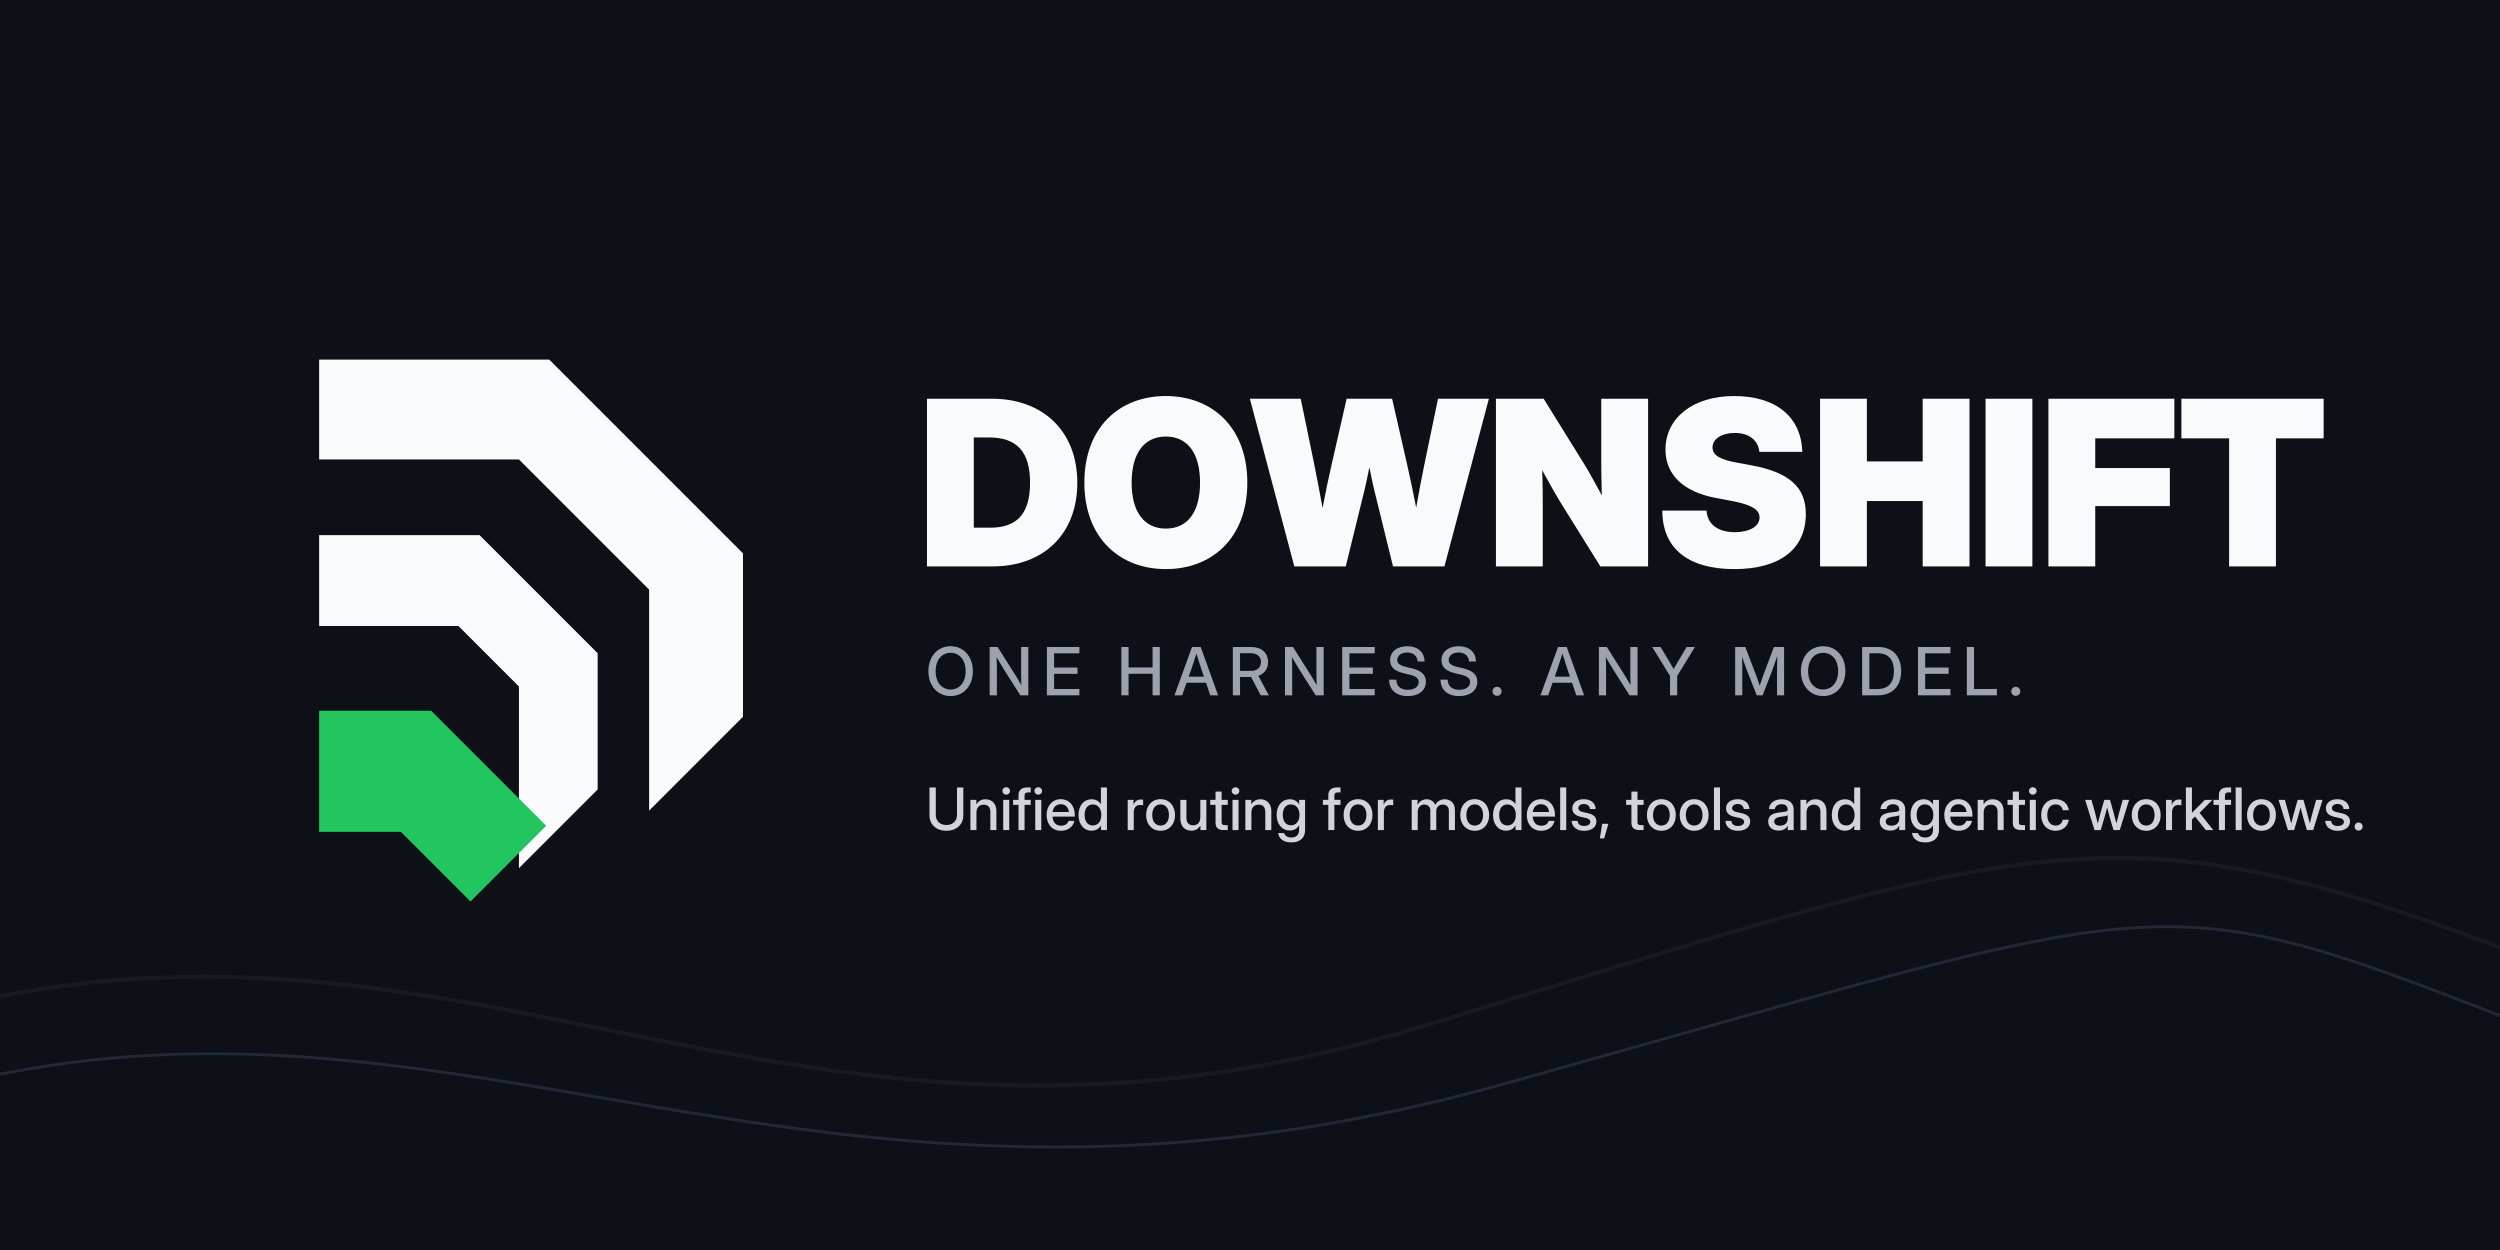
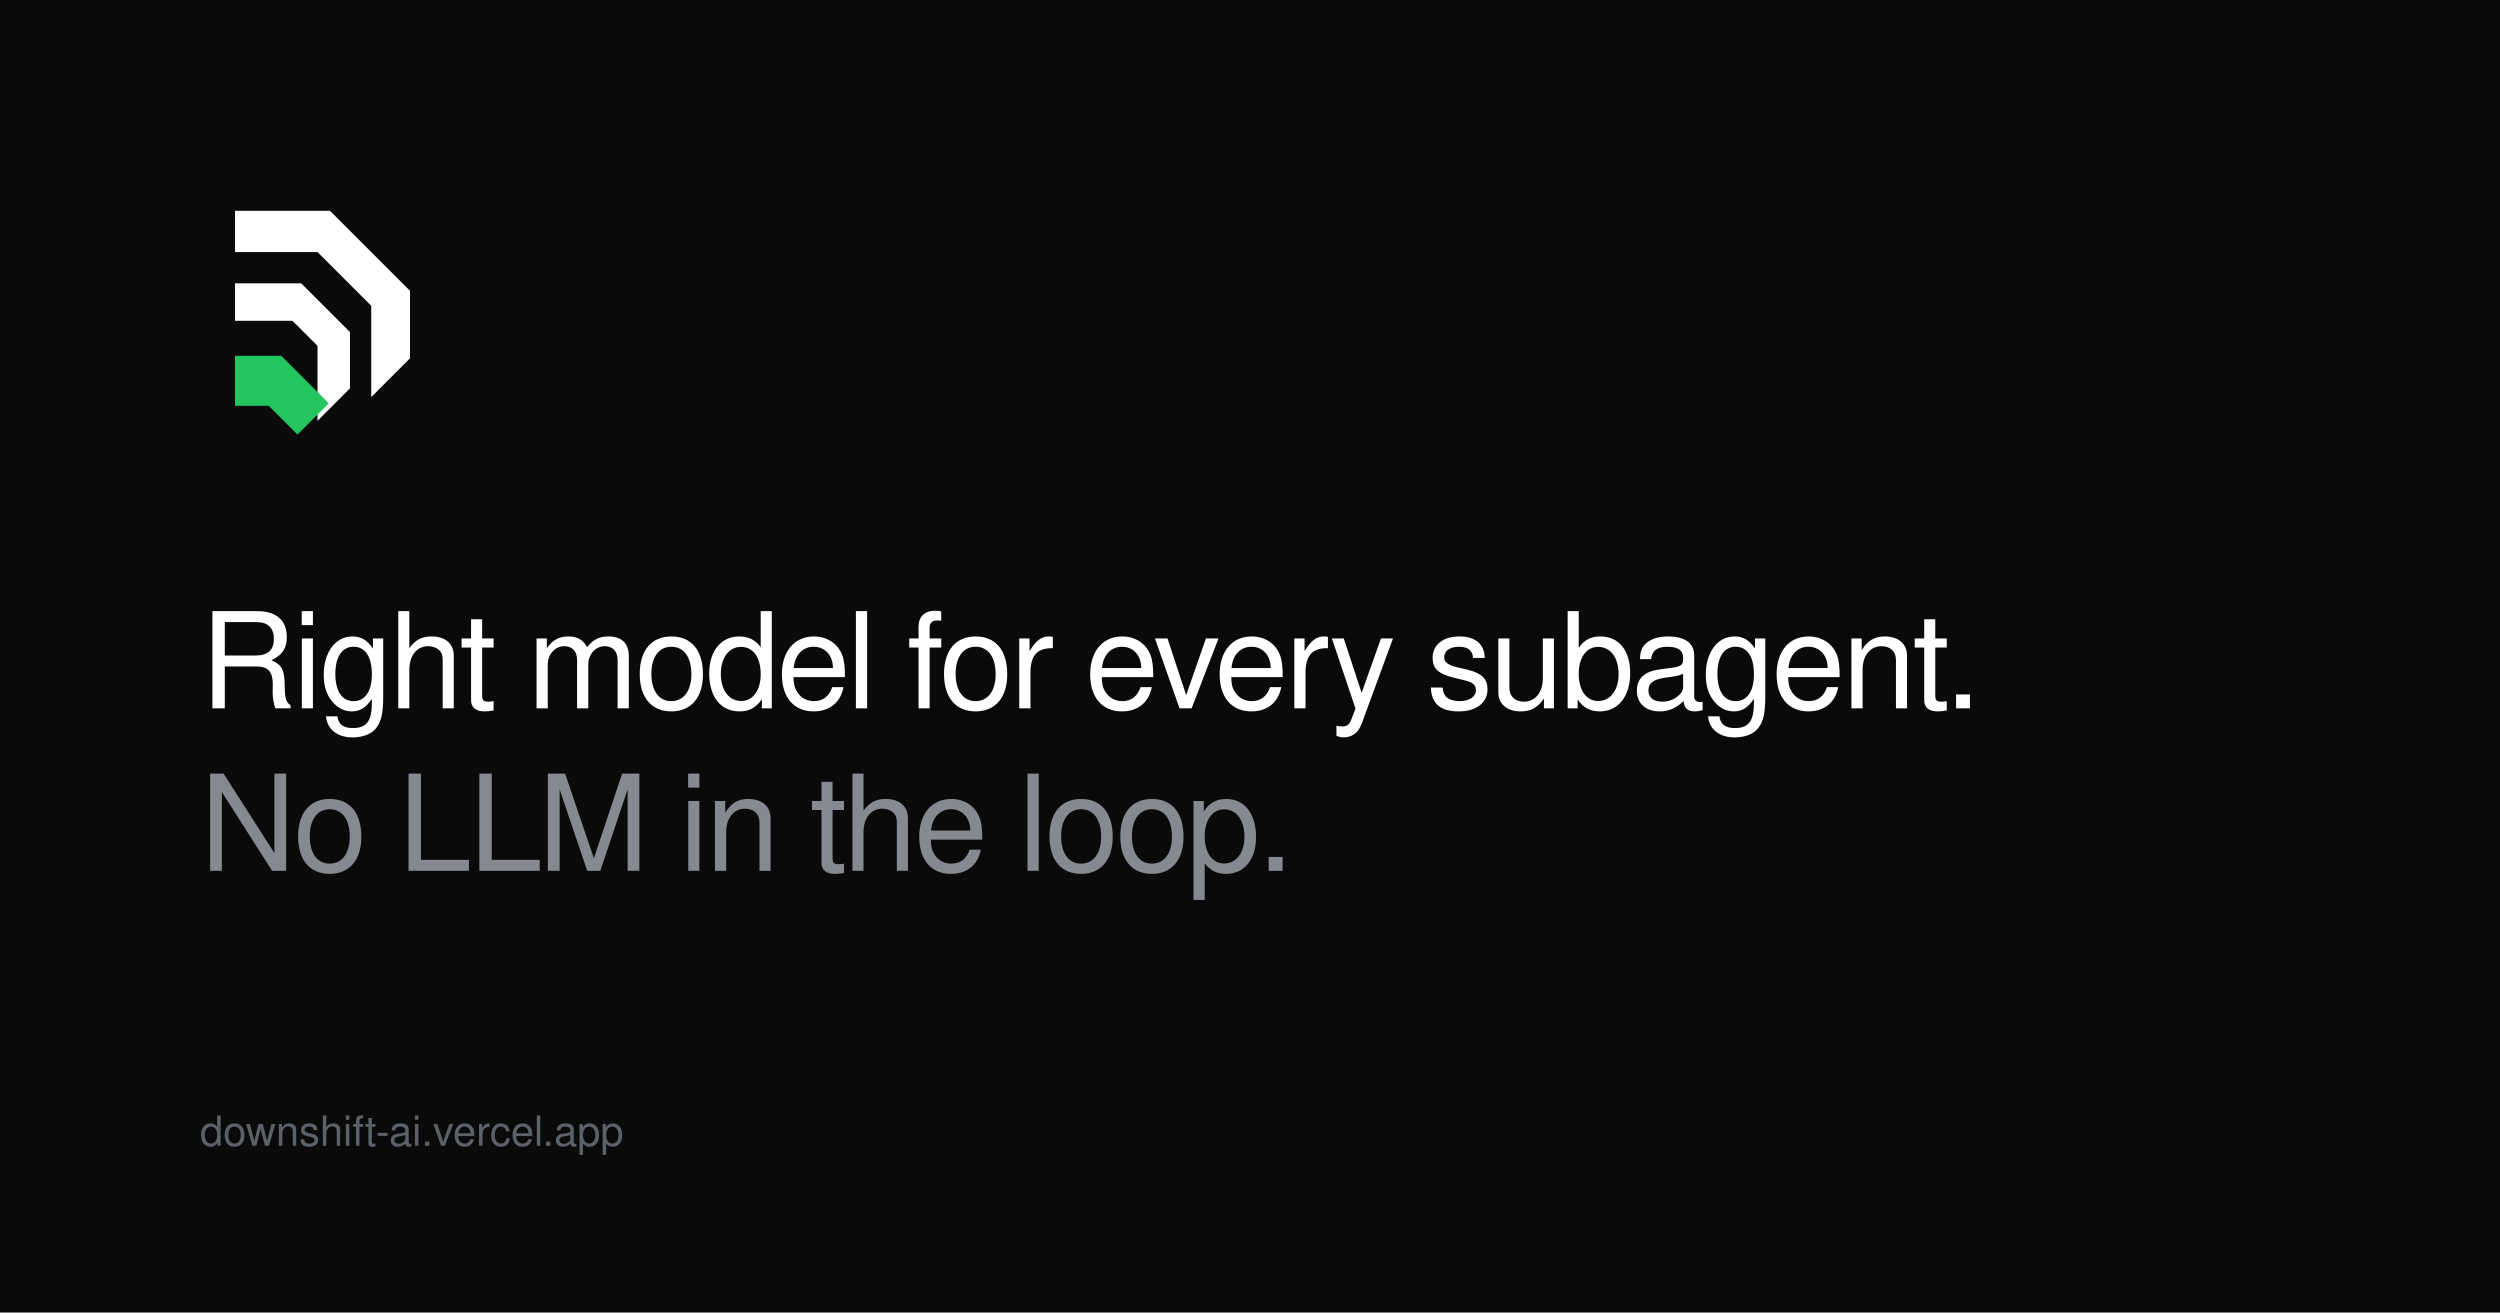
- <svg xmlns="http://www.w3.org/2000/svg" viewBox="0 0 1280 640" role="img">
-   <rect width="1280" height="640" rx="0" fill="#0D1117" />
-   <path d="M0 510 C260 460, 420 620, 730 525 S1080 410, 1280 485" fill="none" stroke="#161B22" stroke-width="2" />
-   <path d="M0 550 C250 500, 430 650, 770 555 S1100 450, 1280 520" fill="none" stroke="#1F2937" stroke-width="1.5" />
-   <g transform="translate(120 150) scale(1.55)">
-     <path d="M28 22 H104 L168 86 V140 L137 171 V98 L94 55 H28 Z" fill="#F9FAFB" />
-     <path d="M28 80 H81 L120 119 V164 L94 190 V130 L74 110 H28 Z" fill="#F9FAFB" />
+ <svg xmlns="http://www.w3.org/2000/svg" viewBox="0 0 1200 630" width="1200" height="630" role="img" aria-labelledby="t">
+   <rect width="1200" height="630" fill="#0A0A0A" />
+   <g transform="translate(96 88) scale(0.6)">
+     <path d="M28 22 H104 L168 86 V140 L137 171 V98 L94 55 H28 Z" fill="#FFFFFF" />
+     <path d="M28 80 H81 L120 119 V164 L94 190 V130 L74 110 H28 Z" fill="#FFFFFF" />
    <path d="M28 138 H65 L103 176 L78 201 L55 178 H28 Z" fill="#22C55E" />
  </g>
-   <path d="M662 0C1121 0 1416 292 1416 744C1416 1197 1116 1490 656 1490H80V0ZM496 344V1146H630C881 1146 996 1017 996 744C996 473 885 344 642 344Z" transform="translate(470.000 290.000) scale(0.0576172 -0.0576172)" fill="#F9FAFB" />
-   <path d="M764 -24C1169 -24 1488 247 1488 744C1488 1242 1169 1514 764 1514C357 1514 40 1242 40 744C40 250 357 -24 764 -24ZM764 336C569 336 460 487 460 744C460 1002 569 1154 764 1154C960 1154 1068 1002 1068 744C1068 487 960 336 764 336Z" transform="translate(552.891 290.000) scale(0.0576172 -0.0576172)" fill="#F9FAFB" />
-   <path d="M395 0H852L1021 688C1034 740 1046 803 1062 881C1078 803 1090 740 1103 688L1272 0H1729L2124 1490H1672L1552 912C1525 782 1501 652 1478 522C1452 652 1426 782 1396 912L1264 1490H860L728 912C698 781 671 650 646 519C622 650 598 781 571 912L452 1490H0Z" transform="translate(639.930 290.000) scale(0.0576172 -0.0576172)" fill="#F9FAFB" />
-   <path d="M80 0H496V544C496 604 496 721 491 855C561 726 627 611 669 544L1008 0H1432V1490H1016V944C1016 873 1017 752 1021 631C963 738 902 849 867 905L504 1490H80Z" transform="translate(761.309 290.000) scale(0.0576172 -0.0576172)" fill="#F9FAFB" />
-   <path d="M704 -24C1108 -24 1339 154 1339 466C1339 704 1194 836 852 899L732 921C577 949 510 987 510 1058C510 1133 592 1186 709 1186C833 1186 916 1122 926 1018H1308C1298 1330 1073 1514 701 1514C339 1514 92 1321 92 1038C92 817 248 664 536 609L684 581C852 549 928 507 928 435C928 357 840 304 709 304C558 304 463 375 457 496H64C64 161 291 -24 704 -24Z" transform="translate(847.426 290.000) scale(0.0576172 -0.0576172)" fill="#F9FAFB" />
-   <path d="M80 0H496V581H992V0H1408V1490H992V933H496V1490H80Z" transform="translate(927.263 290.000) scale(0.0576172 -0.0576172)" fill="#F9FAFB" />
-   <path d="M496 1490H80V0H496Z" transform="translate(1011.997 290.000) scale(0.0576172 -0.0576172)" fill="#F9FAFB" />
-   <path d="M80 0H496V536H1159V874H496V1138H1199V1490H80Z" transform="translate(1044.185 290.000) scale(0.0576172 -0.0576172)" fill="#F9FAFB" />
-   <path d="M40 1138H464V0H880V1138H1304V1490H40Z" transform="translate(1114.572 290.000) scale(0.0576172 -0.0576172)" fill="#F9FAFB" />
-   <path d="M766 -24C1163 -24 1452 288 1452 744C1452 1202 1163 1514 766 1514C369 1514 81 1202 81 744C81 289 369 -24 766 -24ZM766 179C509 179 304 381 304 744C304 1109 509 1311 766 1311C1023 1311 1229 1109 1229 744C1229 381 1023 179 766 179Z" transform="translate(474.000 356.000) scale(0.0166016 -0.0166016)" fill="#9CA3AF" />
-   <path d="M136 0H358V806C358 872 357 1001 350 1176C449 1006 530 871 572 805L1081 0H1329V1490H1106V603C1106 549 1108 422 1112 314C1052 420 986 533 951 589L382 1490H136Z" transform="translate(504.450 356.000) scale(0.0166016 -0.0166016)" fill="#9CA3AF" />
-   <path d="M136 0H1138V195H358V663H1080V856H358V1295H1138V1490H136Z" transform="translate(533.755 356.000) scale(0.0166016 -0.0166016)" fill="#9CA3AF" />
-   <path d="M136 0H358V665H1099V0H1321V1490H1099V859H358V1490H136Z" transform="translate(571.878 356.000) scale(0.0166016 -0.0166016)" fill="#9CA3AF" />
-   <path d="M16 0H252L388 387H989L1121 0H1362L825 1490H557ZM455 576 548 840C589 963 632 1094 692 1287C751 1094 793 963 834 840L924 576Z" transform="translate(601.066 356.000) scale(0.0166016 -0.0166016)" fill="#9CA3AF" />
-   <path d="M136 0H358V564H688C691 564 695 564 698 564L995 0H1245L923 601C1109 668 1222 818 1222 1026C1222 1311 1022 1490 703 1490H136ZM358 753V1298H693C885 1298 1003 1194 1003 1026C1003 858 886 753 694 753Z" transform="translate(628.960 356.000) scale(0.0166016 -0.0166016)" fill="#9CA3AF" />
-   <path d="M136 0H358V806C358 872 357 1001 350 1176C449 1006 530 871 572 805L1081 0H1329V1490H1106V603C1106 549 1108 422 1112 314C1052 420 986 533 951 589L382 1490H136Z" transform="translate(655.658 356.000) scale(0.0166016 -0.0166016)" fill="#9CA3AF" />
-   <path d="M136 0H1138V195H358V663H1080V856H358V1295H1138V1490H136Z" transform="translate(684.963 356.000) scale(0.0166016 -0.0166016)" fill="#9CA3AF" />
-   <path d="M652 -24C990 -24 1209 152 1209 420C1209 633 1071 762 772 833L611 871C406 920 326 982 326 1090C326 1225 453 1320 633 1320C821 1320 943 1215 954 1044H1169C1160 1335 957 1514 636 1514C316 1514 105 1341 105 1079C105 873 237 748 538 677L701 638C908 589 987 523 987 408C987 263 854 170 652 170C429 170 298 286 297 483H75C75 168 295 -24 652 -24Z" transform="translate(709.984 356.000) scale(0.0166016 -0.0166016)" fill="#9CA3AF" />
-   <path d="M652 -24C990 -24 1209 152 1209 420C1209 633 1071 762 772 833L611 871C406 920 326 982 326 1090C326 1225 453 1320 633 1320C821 1320 943 1215 954 1044H1169C1160 1335 957 1514 636 1514C316 1514 105 1341 105 1079C105 873 237 748 538 677L701 638C908 589 987 523 987 408C987 263 854 170 652 170C429 170 298 286 297 483H75C75 168 295 -24 652 -24Z" transform="translate(736.301 356.000) scale(0.0166016 -0.0166016)" fill="#9CA3AF" />
-   <path d="M233 -17C312 -17 373 44 373 123C373 201 312 263 233 263C155 263 94 201 94 123C94 44 155 -17 233 -17Z" transform="translate(762.617 356.000) scale(0.0166016 -0.0166016)" fill="#9CA3AF" />
-   <path d="M16 0H252L388 387H989L1121 0H1362L825 1490H557ZM455 576 548 840C589 963 632 1094 692 1287C751 1094 793 963 834 840L924 576Z" transform="translate(788.472 356.000) scale(0.0166016 -0.0166016)" fill="#9CA3AF" />
-   <path d="M136 0H358V806C358 872 357 1001 350 1176C449 1006 530 871 572 805L1081 0H1329V1490H1106V603C1106 549 1108 422 1112 314C1052 420 986 533 951 589L382 1490H136Z" transform="translate(816.365 356.000) scale(0.0166016 -0.0166016)" fill="#9CA3AF" />
-   <path d="M566 0H786V595L1332 1490H1077L797 1020C755 950 716 881 677 812C638 881 598 950 556 1020L273 1490H16L566 595Z" transform="translate(845.670 356.000) scale(0.0166016 -0.0166016)" fill="#9CA3AF" />
-   <path d="M136 0H355V812C355 913 351 1055 348 1190C402 1036 452 894 483 812L800 0H982L1296 812C1328 897 1379 1049 1434 1211C1431 1070 1427 918 1427 812V0H1645V1490H1331L1002 617C976 541 927 400 893 297C859 400 810 541 783 617L449 1490H136Z" transform="translate(886.150 356.000) scale(0.0166016 -0.0166016)" fill="#9CA3AF" />
-   <path d="M766 -24C1163 -24 1452 288 1452 744C1452 1202 1163 1514 766 1514C369 1514 81 1202 81 744C81 289 369 -24 766 -24ZM766 179C509 179 304 381 304 744C304 1109 509 1311 766 1311C1023 1311 1229 1109 1229 744C1229 381 1023 179 766 179Z" transform="translate(920.718 356.000) scale(0.0166016 -0.0166016)" fill="#9CA3AF" />
-   <path d="M618 0C1073 0 1339 284 1339 747C1339 1208 1072 1490 633 1490H136V0ZM358 193V1297H619C951 1297 1116 1092 1116 747C1116 400 951 193 604 193Z" transform="translate(951.168 356.000) scale(0.0166016 -0.0166016)" fill="#9CA3AF" />
-   <path d="M136 0H1138V195H358V663H1080V856H358V1295H1138V1490H136Z" transform="translate(979.742 356.000) scale(0.0166016 -0.0166016)" fill="#9CA3AF" />
-   <path d="M136 0H1063V195H358V1490H136Z" transform="translate(1004.764 356.000) scale(0.0166016 -0.0166016)" fill="#9CA3AF" />
-   <path d="M233 -17C312 -17 373 44 373 123C373 201 312 263 233 263C155 263 94 201 94 123C94 44 155 -17 233 -17Z" transform="translate(1028.208 356.000) scale(0.0166016 -0.0166016)" fill="#9CA3AF" />
-   <path d="M720 -24C1078 -24 1312 199 1312 510V1490H1091V528C1091 324 950 177 720 177C491 177 350 324 350 528V1490H129V510C129 199 362 -24 720 -24Z" transform="translate(474.000 425.000) scale(0.0146484 -0.0146484)" fill="#D1D5DB" />
-   <path d="M330 608C330 804 441 888 585 888C731 888 816 801 816 632V0H1027V658C1027 934 862 1077 645 1077C506 1077 398 1017 326 897V1056H119V0H330Z" transform="translate(495.108 425.000) scale(0.0146484 -0.0146484)" fill="#D1D5DB" />
-   <path d="M119 0H330V1056H119ZM224 1238C299 1238 358 1295 358 1367C358 1440 299 1497 224 1497C149 1497 91 1440 91 1367C91 1295 149 1238 224 1238Z" transform="translate(511.896 425.000) scale(0.0146484 -0.0146484)" fill="#D1D5DB" />
-   <path d="M631 1056H416V1193C416 1282 449 1316 538 1316H631V1490H505C315 1490 205 1393 205 1227V1056H16V882H205V0H416V882H631Z" transform="translate(518.473 425.000) scale(0.0146484 -0.0146484)" fill="#D1D5DB" />
-   <path d="M119 0H330V1056H119ZM224 1238C299 1238 358 1295 358 1367C358 1440 299 1497 224 1497C149 1497 91 1440 91 1367C91 1295 149 1238 224 1238Z" transform="translate(528.302 425.000) scale(0.0146484 -0.0146484)" fill="#D1D5DB" />
-   <path d="M570 -24C809 -24 997 117 1036 321H833C803 221 711 152 573 152C388 152 282 281 275 471H1052V528C1052 854 858 1080 559 1080C271 1080 67 848 67 526C67 207 257 -24 570 -24ZM277 631C295 799 402 904 561 904C721 904 829 799 846 631Z" transform="translate(534.879 425.000) scale(0.0146484 -0.0146484)" fill="#D1D5DB" />
-   <path d="M525 -21C663 -21 781 38 852 161H854V0H1061V1490H850V903H848C780 1020 661 1077 524 1077C251 1077 67 854 67 528C67 201 250 -21 525 -21ZM568 161C398 161 281 290 281 528C281 767 398 896 568 896C748 896 864 750 864 528C864 306 748 161 568 161Z" transform="translate(551.212 425.000) scale(0.0146484 -0.0146484)" fill="#D1D5DB" />
-   <path d="M119 0H330V624C330 796 427 877 546 877C595 877 641 870 657 867V1064C640 1066 612 1069 580 1069C446 1069 364 1000 325 885H321V1056H119Z" transform="translate(575.646 425.000) scale(0.0146484 -0.0146484)" fill="#D1D5DB" />
-   <path d="M573 -24C875 -24 1078 201 1078 526C1078 853 875 1080 573 1080C271 1080 67 853 67 526C67 201 271 -24 573 -24ZM573 158C392 158 281 301 281 526C281 753 393 898 573 898C753 898 865 753 865 526C865 302 754 158 573 158Z" transform="translate(585.826 425.000) scale(0.0146484 -0.0146484)" fill="#D1D5DB" />
-   <path d="M501 -21C641 -21 748 39 820 159V0H1027V1056H816V448C816 252 705 168 562 168C415 168 330 255 330 424V1056H119V398C119 122 284 -21 501 -21Z" transform="translate(602.613 425.000) scale(0.0146484 -0.0146484)" fill="#D1D5DB" />
-   <path d="M628 1056H414V1344H202V1056H16V882H202V252C202 82 297 0 495 0H628V174H525C441 174 414 201 414 279V882H628Z" transform="translate(619.400 425.000) scale(0.0146484 -0.0146484)" fill="#D1D5DB" />
-   <path d="M119 0H330V1056H119ZM224 1238C299 1238 358 1295 358 1367C358 1440 299 1497 224 1497C149 1497 91 1440 91 1367C91 1295 149 1238 224 1238Z" transform="translate(629.303 425.000) scale(0.0146484 -0.0146484)" fill="#D1D5DB" />
-   <path d="M330 608C330 804 441 888 585 888C731 888 816 801 816 632V0H1027V658C1027 934 862 1077 645 1077C506 1077 398 1017 326 897V1056H119V0H330Z" transform="translate(635.880 425.000) scale(0.0146484 -0.0146484)" fill="#D1D5DB" />
-   <path d="M580 -432C846 -432 1061 -306 1061 14V1056H853V895H852C781 1021 661 1077 524 1077C251 1077 67 854 67 531C67 209 250 -14 525 -14C664 -14 778 43 851 166H852V6C852 -165 750 -260 580 -260C452 -260 357 -207 330 -105H119C147 -312 321 -432 580 -432ZM568 167C398 167 281 295 281 532C281 769 398 897 568 897C748 897 864 753 864 532C864 311 748 167 568 167Z" transform="translate(652.667 425.000) scale(0.0146484 -0.0146484)" fill="#D1D5DB" />
-   <path d="M631 1056H416V1193C416 1282 449 1316 538 1316H631V1490H505C315 1490 205 1393 205 1227V1056H16V882H205V0H416V882H631Z" transform="translate(677.101 425.000) scale(0.0146484 -0.0146484)" fill="#D1D5DB" />
-   <path d="M573 -24C875 -24 1078 201 1078 526C1078 853 875 1080 573 1080C271 1080 67 853 67 526C67 201 271 -24 573 -24ZM573 158C392 158 281 301 281 526C281 753 393 898 573 898C753 898 865 753 865 526C865 302 754 158 573 158Z" transform="translate(686.930 425.000) scale(0.0146484 -0.0146484)" fill="#D1D5DB" />
-   <path d="M119 0H330V624C330 796 427 877 546 877C595 877 641 870 657 867V1064C640 1066 612 1069 580 1069C446 1069 364 1000 325 885H321V1056H119Z" transform="translate(703.717 425.000) scale(0.0146484 -0.0146484)" fill="#D1D5DB" />
-   <path d="M119 0H330V637C330 804 440 892 563 892C683 892 770 812 770 691V0H978V660C978 795 1065 892 1206 892C1320 892 1418 828 1418 677V0H1630V695C1630 949 1474 1077 1278 1077C1122 1077 1000 996 943 882C899 995 783 1077 639 1077C508 1077 389 1009 324 879V1056H119Z" transform="translate(721.046 425.000) scale(0.0146484 -0.0146484)" fill="#D1D5DB" />
-   <path d="M573 -24C875 -24 1078 201 1078 526C1078 853 875 1080 573 1080C271 1080 67 853 67 526C67 201 271 -24 573 -24ZM573 158C392 158 281 301 281 526C281 753 393 898 573 898C753 898 865 753 865 526C865 302 754 158 573 158Z" transform="translate(746.666 425.000) scale(0.0146484 -0.0146484)" fill="#D1D5DB" />
-   <path d="M525 -21C663 -21 781 38 852 161H854V0H1061V1490H850V903H848C780 1020 661 1077 524 1077C251 1077 67 854 67 528C67 201 250 -21 525 -21ZM568 161C398 161 281 290 281 528C281 767 398 896 568 896C748 896 864 750 864 528C864 306 748 161 568 161Z" transform="translate(763.453 425.000) scale(0.0146484 -0.0146484)" fill="#D1D5DB" />
-   <path d="M570 -24C809 -24 997 117 1036 321H833C803 221 711 152 573 152C388 152 282 281 275 471H1052V528C1052 854 858 1080 559 1080C271 1080 67 848 67 526C67 207 257 -24 570 -24ZM277 631C295 799 402 904 561 904C721 904 829 799 846 631Z" transform="translate(780.738 425.000) scale(0.0146484 -0.0146484)" fill="#D1D5DB" />
-   <path d="M330 1490H119V0H330Z" transform="translate(797.071 425.000) scale(0.0146484 -0.0146484)" fill="#D1D5DB" />
-   <path d="M510 -25C756 -25 936 99 936 300C936 453 842 545 636 591L456 631C361 653 304 696 304 767C304 848 380 912 500 912C625 912 707 837 709 734H911C905 947 735 1079 497 1079C255 1079 93 950 93 763C93 606 197 505 396 461L571 422C662 402 723 360 723 288C723 204 640 143 506 143C369 143 289 207 277 321H69C84 92 268 -25 510 -25Z" transform="translate(803.648 425.000) scale(0.0146484 -0.0146484)" fill="#D1D5DB" />
-   <path d="M53 -291H204L352 220H136Z" transform="translate(818.341 425.000) scale(0.0146484 -0.0146484)" fill="#D1D5DB" />
-   <path d="M628 1056H414V1344H202V1056H16V882H202V252C202 82 297 0 495 0H628V174H525C441 174 414 201 414 279V882H628Z" transform="translate(832.330 425.000) scale(0.0146484 -0.0146484)" fill="#D1D5DB" />
-   <path d="M573 -24C875 -24 1078 201 1078 526C1078 853 875 1080 573 1080C271 1080 67 853 67 526C67 201 271 -24 573 -24ZM573 158C392 158 281 301 281 526C281 753 393 898 573 898C753 898 865 753 865 526C865 302 754 158 573 158Z" transform="translate(842.232 425.000) scale(0.0146484 -0.0146484)" fill="#D1D5DB" />
-   <path d="M573 -24C875 -24 1078 201 1078 526C1078 853 875 1080 573 1080C271 1080 67 853 67 526C67 201 271 -24 573 -24ZM573 158C392 158 281 301 281 526C281 753 393 898 573 898C753 898 865 753 865 526C865 302 754 158 573 158Z" transform="translate(859.020 425.000) scale(0.0146484 -0.0146484)" fill="#D1D5DB" />
-   <path d="M330 1490H119V0H330Z" transform="translate(875.807 425.000) scale(0.0146484 -0.0146484)" fill="#D1D5DB" />
-   <path d="M510 -25C756 -25 936 99 936 300C936 453 842 545 636 591L456 631C361 653 304 696 304 767C304 848 380 912 500 912C625 912 707 837 709 734H911C905 947 735 1079 497 1079C255 1079 93 950 93 763C93 606 197 505 396 461L571 422C662 402 723 360 723 288C723 204 640 143 506 143C369 143 289 207 277 321H69C84 92 268 -25 510 -25Z" transform="translate(882.384 425.000) scale(0.0146484 -0.0146484)" fill="#D1D5DB" />
-   <path d="M441 -17C623 -17 709 65 753 150H757V0H965V724C965 939 806 1077 546 1077C282 1077 111 935 101 734H308C316 831 408 904 543 904C677 904 756 830 756 728V719C756 642 690 644 492 620C277 595 75 543 75 302C75 91 231 -17 441 -17ZM484 153C361 153 285 207 285 298C285 405 389 446 504 463C616 479 728 496 757 519V395C757 265 670 153 484 153Z" transform="translate(904.225 425.000) scale(0.0146484 -0.0146484)" fill="#D1D5DB" />
-   <path d="M330 608C330 804 441 888 585 888C731 888 816 801 816 632V0H1027V658C1027 934 862 1077 645 1077C506 1077 398 1017 326 897V1056H119V0H330Z" transform="translate(920.104 425.000) scale(0.0146484 -0.0146484)" fill="#D1D5DB" />
-   <path d="M525 -21C663 -21 781 38 852 161H854V0H1061V1490H850V903H848C780 1020 661 1077 524 1077C251 1077 67 854 67 528C67 201 250 -21 525 -21ZM568 161C398 161 281 290 281 528C281 767 398 896 568 896C748 896 864 750 864 528C864 306 748 161 568 161Z" transform="translate(936.891 425.000) scale(0.0146484 -0.0146484)" fill="#D1D5DB" />
-   <path d="M441 -17C623 -17 709 65 753 150H757V0H965V724C965 939 806 1077 546 1077C282 1077 111 935 101 734H308C316 831 408 904 543 904C677 904 756 830 756 728V719C756 642 690 644 492 620C277 595 75 543 75 302C75 91 231 -17 441 -17ZM484 153C361 153 285 207 285 298C285 405 389 446 504 463C616 479 728 496 757 519V395C757 265 670 153 484 153Z" transform="translate(961.324 425.000) scale(0.0146484 -0.0146484)" fill="#D1D5DB" />
-   <path d="M580 -432C846 -432 1061 -306 1061 14V1056H853V895H852C781 1021 661 1077 524 1077C251 1077 67 854 67 531C67 209 250 -14 525 -14C664 -14 778 43 851 166H852V6C852 -165 750 -260 580 -260C452 -260 357 -207 330 -105H119C147 -312 321 -432 580 -432ZM568 167C398 167 281 295 281 532C281 769 398 897 568 897C748 897 864 753 864 532C864 311 748 167 568 167Z" transform="translate(977.203 425.000) scale(0.0146484 -0.0146484)" fill="#D1D5DB" />
-   <path d="M570 -24C809 -24 997 117 1036 321H833C803 221 711 152 573 152C388 152 282 281 275 471H1052V528C1052 854 858 1080 559 1080C271 1080 67 848 67 526C67 207 257 -24 570 -24ZM277 631C295 799 402 904 561 904C721 904 829 799 846 631Z" transform="translate(994.488 425.000) scale(0.0146484 -0.0146484)" fill="#D1D5DB" />
-   <path d="M330 608C330 804 441 888 585 888C731 888 816 801 816 632V0H1027V658C1027 934 862 1077 645 1077C506 1077 398 1017 326 897V1056H119V0H330Z" transform="translate(1010.821 425.000) scale(0.0146484 -0.0146484)" fill="#D1D5DB" />
-   <path d="M628 1056H414V1344H202V1056H16V882H202V252C202 82 297 0 495 0H628V174H525C441 174 414 201 414 279V882H628Z" transform="translate(1027.608 425.000) scale(0.0146484 -0.0146484)" fill="#D1D5DB" />
-   <path d="M119 0H330V1056H119ZM224 1238C299 1238 358 1295 358 1367C358 1440 299 1497 224 1497C149 1497 91 1440 91 1367C91 1295 149 1238 224 1238Z" transform="translate(1037.511 425.000) scale(0.0146484 -0.0146484)" fill="#D1D5DB" />
-   <path d="M571 -24C823 -24 1009 142 1033 362H820C792 239 717 158 572 158C389 158 281 302 281 526C281 752 390 898 572 898C715 898 801 814 823 695H1033C1007 919 823 1080 571 1080C270 1080 67 851 67 526C67 203 269 -24 571 -24Z" transform="translate(1044.088 425.000) scale(0.0146484 -0.0146484)" fill="#D1D5DB" />
-   <path d="M351 0H568L704 460C735 567 764 680 793 791C822 680 850 567 880 460L1014 0H1234L1561 1056H1338L1216 624C1181 497 1149 363 1116 234C1082 363 1050 498 1014 624L893 1056H692L569 624C534 496 500 361 466 230C433 361 401 496 366 624L245 1056H24Z" transform="translate(1067.247 425.000) scale(0.0146484 -0.0146484)" fill="#D1D5DB" />
-   <path d="M573 -24C875 -24 1078 201 1078 526C1078 853 875 1080 573 1080C271 1080 67 853 67 526C67 201 271 -24 573 -24ZM573 158C392 158 281 301 281 526C281 753 393 898 573 898C753 898 865 753 865 526C865 302 754 158 573 158Z" transform="translate(1090.465 425.000) scale(0.0146484 -0.0146484)" fill="#D1D5DB" />
-   <path d="M119 0H330V624C330 796 427 877 546 877C595 877 641 870 657 867V1064C640 1066 612 1069 580 1069C446 1069 364 1000 325 885H321V1056H119Z" transform="translate(1107.252 425.000) scale(0.0146484 -0.0146484)" fill="#D1D5DB" />
-   <path d="M119 0H330V371L437 475L816 0H1075L598 602L1045 1056H783L333 605H330V1490H119Z" transform="translate(1117.433 425.000) scale(0.0146484 -0.0146484)" fill="#D1D5DB" />
-   <path d="M631 1056H416V1193C416 1282 449 1316 538 1316H631V1490H505C315 1490 205 1393 205 1227V1056H16V882H205V0H416V882H631Z" transform="translate(1133.077 425.000) scale(0.0146484 -0.0146484)" fill="#D1D5DB" />
-   <path d="M330 1490H119V0H330Z" transform="translate(1142.906 425.000) scale(0.0146484 -0.0146484)" fill="#D1D5DB" />
-   <path d="M573 -24C875 -24 1078 201 1078 526C1078 853 875 1080 573 1080C271 1080 67 853 67 526C67 201 271 -24 573 -24ZM573 158C392 158 281 301 281 526C281 753 393 898 573 898C753 898 865 753 865 526C865 302 754 158 573 158Z" transform="translate(1149.483 425.000) scale(0.0146484 -0.0146484)" fill="#D1D5DB" />
-   <path d="M351 0H568L704 460C735 567 764 680 793 791C822 680 850 567 880 460L1014 0H1234L1561 1056H1338L1216 624C1181 497 1149 363 1116 234C1082 363 1050 498 1014 624L893 1056H692L569 624C534 496 500 361 466 230C433 361 401 496 366 624L245 1056H24Z" transform="translate(1166.271 425.000) scale(0.0146484 -0.0146484)" fill="#D1D5DB" />
-   <path d="M510 -25C756 -25 936 99 936 300C936 453 842 545 636 591L456 631C361 653 304 696 304 767C304 848 380 912 500 912C625 912 707 837 709 734H911C905 947 735 1079 497 1079C255 1079 93 950 93 763C93 606 197 505 396 461L571 422C662 402 723 360 723 288C723 204 640 143 506 143C369 143 289 207 277 321H69C84 92 268 -25 510 -25Z" transform="translate(1189.488 425.000) scale(0.0146484 -0.0146484)" fill="#D1D5DB" />
-   <path d="M233 -17C312 -17 373 44 373 123C373 201 312 263 233 263C155 263 94 201 94 123C94 44 155 -17 233 -17Z" transform="translate(1204.181 425.000) scale(0.0146484 -0.0146484)" fill="#D1D5DB" />
+   <g font-family="Geist, 'Helvetica Neue', Helvetica, Arial, sans-serif">
+     <text x="96" y="340" font-size="64" font-weight="500" letter-spacing="-1.6" fill="#FFFFFF">Right model for every subagent.</text>
+     <text x="96" y="418" font-size="64" font-weight="500" letter-spacing="-1.6" fill="#868A90">No LLM in the loop.</text>
+     <text x="96" y="550" font-size="20" font-weight="400" fill="#5C6168">downshift-ai.vercel.app</text>
+   </g>
</svg>
